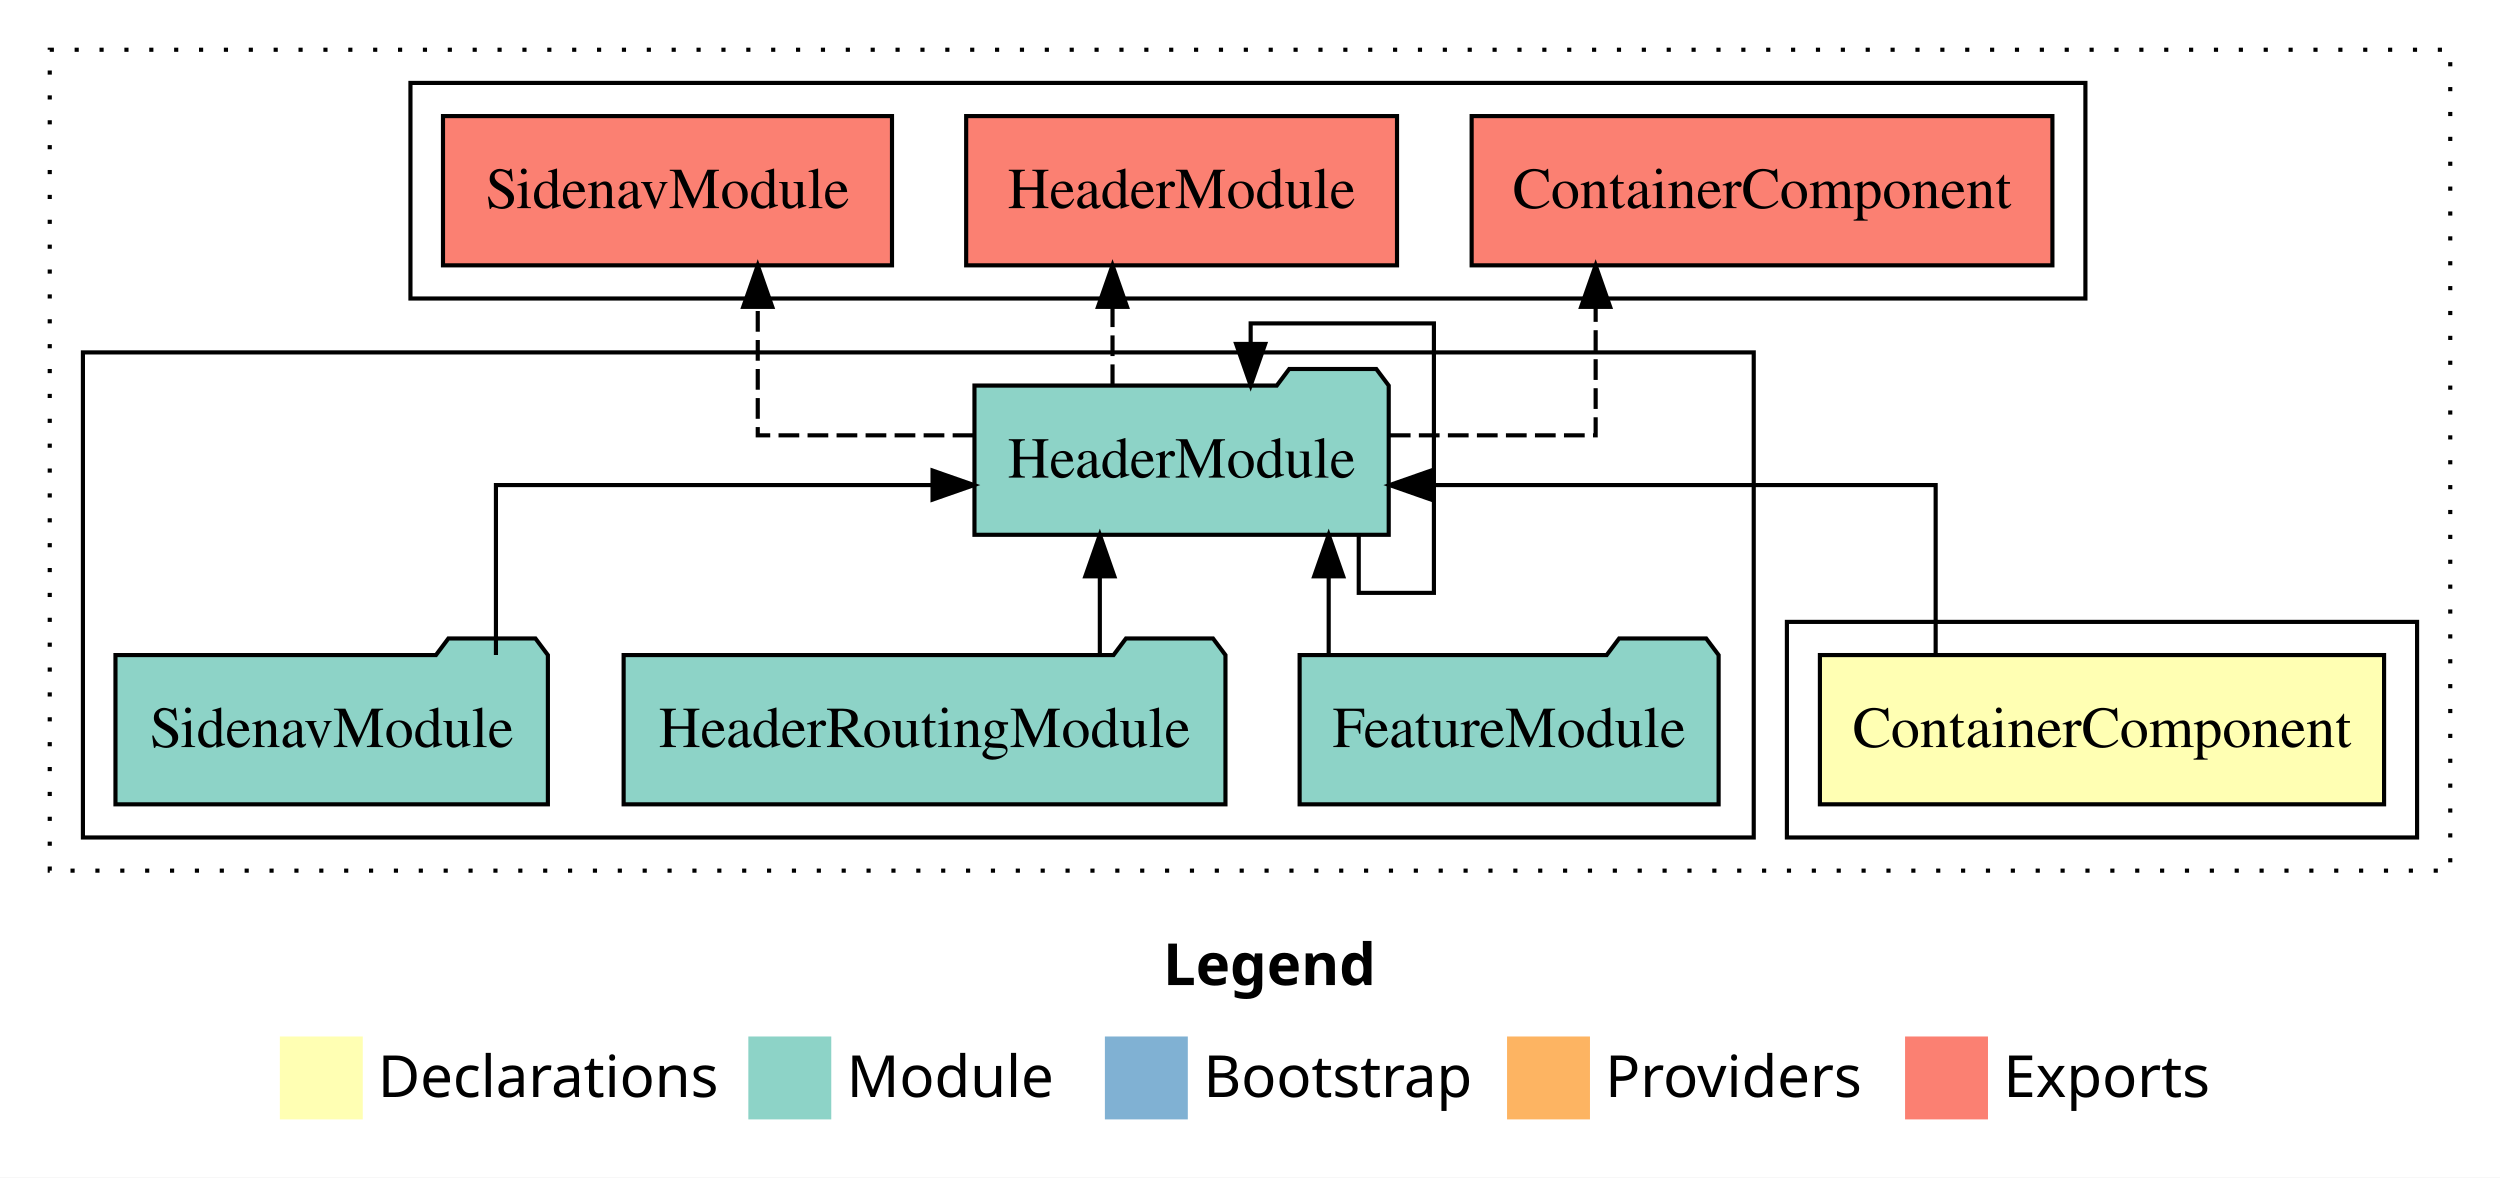
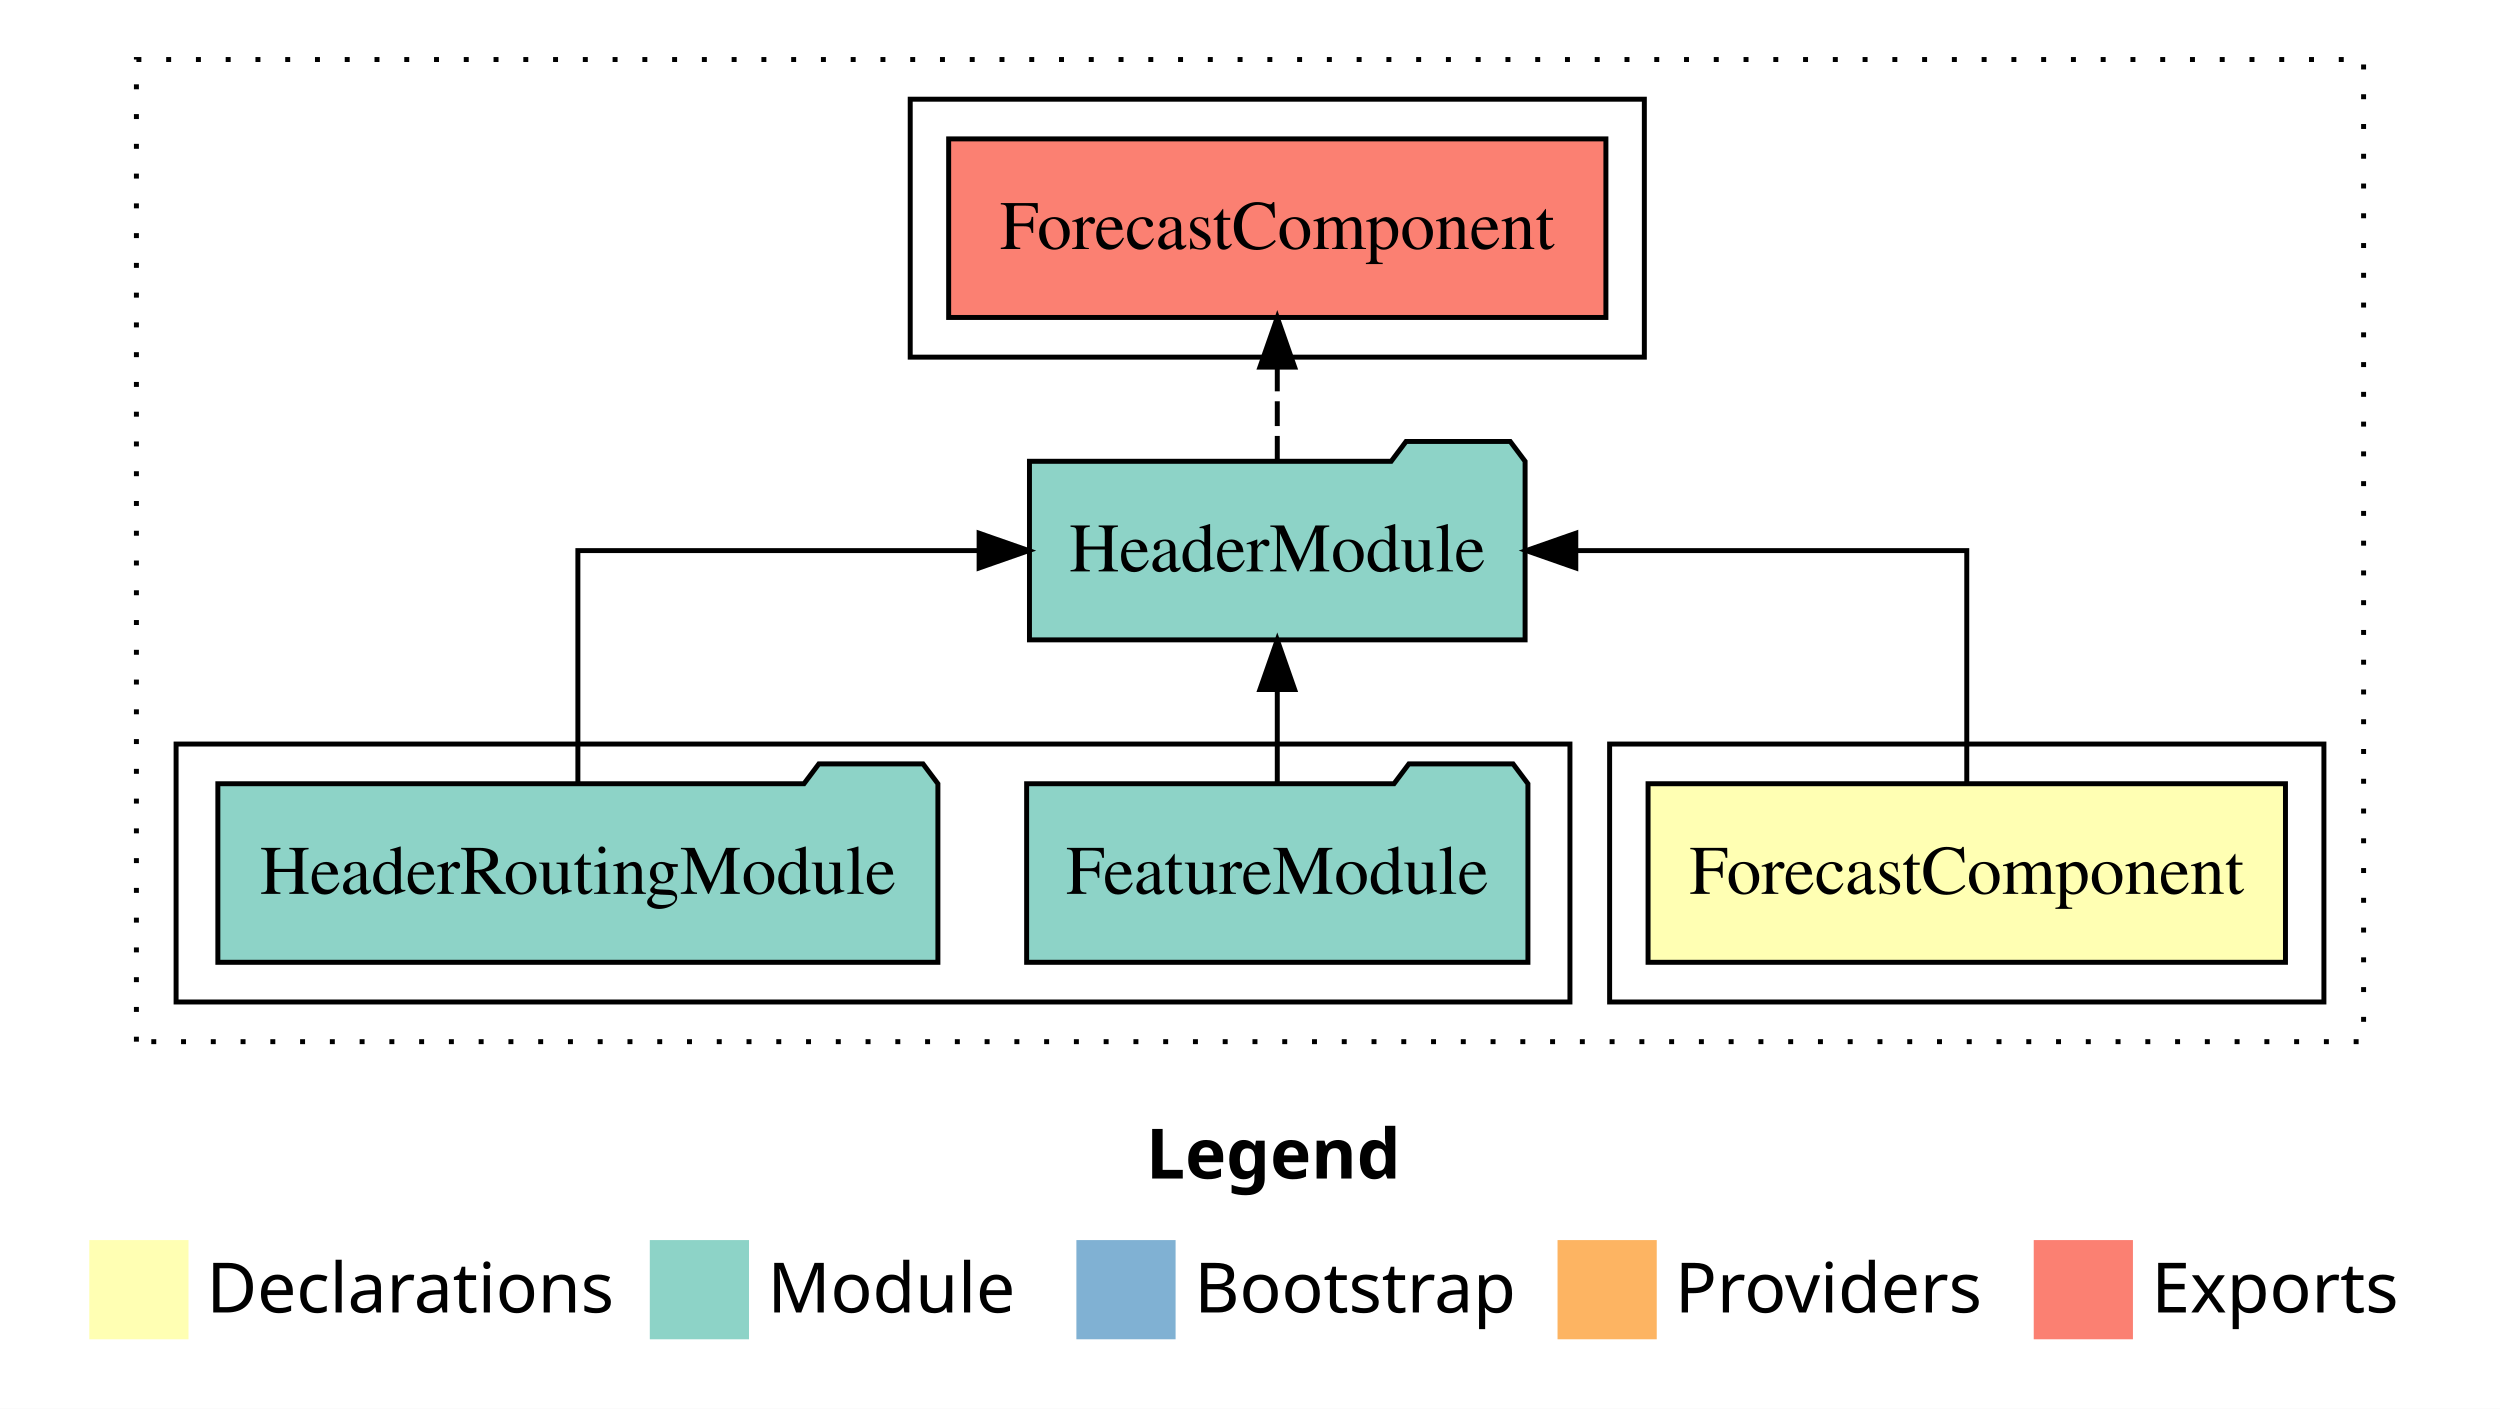
- <svg xmlns="http://www.w3.org/2000/svg" width="603pt" height="284pt" viewBox="0.00 0.00 603.00 284.00">
+ <svg xmlns="http://www.w3.org/2000/svg" width="504pt" height="284pt" viewBox="0.00 0.00 504.00 284.00">
  <g id="graph0" class="graph" transform="scale(1 1) rotate(0) translate(4 280)">
-     <polygon fill="white" stroke="transparent" points="-4,4 -4,-280 599,-280 599,4 -4,4" />
-     <text text-anchor="start" x="276.51" y="-42.4" font-family="sans-serif" font-weight="bold" font-size="14.00">Legend</text>
-     <polygon fill="#ffffb3" stroke="transparent" points="63.5,-10 63.5,-30 83.5,-30 83.5,-10 63.5,-10" />
-     <text text-anchor="start" x="87.13" y="-15.4" font-family="sans-serif" font-size="14.00">  Declarations</text>
-     <polygon fill="#8dd3c7" stroke="transparent" points="176.5,-10 176.5,-30 196.5,-30 196.5,-10 176.5,-10" />
-     <text text-anchor="start" x="200.23" y="-15.4" font-family="sans-serif" font-size="14.00">  Module</text>
-     <polygon fill="#80b1d3" stroke="transparent" points="262.5,-10 262.5,-30 282.5,-30 282.5,-10 262.5,-10" />
-     <text text-anchor="start" x="286.28" y="-15.4" font-family="sans-serif" font-size="14.00">  Bootstrap</text>
-     <polygon fill="#fdb462" stroke="transparent" points="359.5,-10 359.5,-30 379.5,-30 379.5,-10 359.5,-10" />
-     <text text-anchor="start" x="383.17" y="-15.4" font-family="sans-serif" font-size="14.00">  Providers</text>
-     <polygon fill="#fb8072" stroke="transparent" points="455.5,-10 455.5,-30 475.5,-30 475.5,-10 455.5,-10" />
-     <text text-anchor="start" x="479.23" y="-15.4" font-family="sans-serif" font-size="14.00">  Exports</text>
+     <polygon fill="white" stroke="transparent" points="-4,4 -4,-280 500,-280 500,4 -4,4" />
+     <text text-anchor="start" x="227.01" y="-42.4" font-family="sans-serif" font-weight="bold" font-size="14.00">Legend</text>
+     <polygon fill="#ffffb3" stroke="transparent" points="14,-10 14,-30 34,-30 34,-10 14,-10" />
+     <text text-anchor="start" x="37.63" y="-15.4" font-family="sans-serif" font-size="14.00">  Declarations</text>
+     <polygon fill="#8dd3c7" stroke="transparent" points="127,-10 127,-30 147,-30 147,-10 127,-10" />
+     <text text-anchor="start" x="150.73" y="-15.4" font-family="sans-serif" font-size="14.00">  Module</text>
+     <polygon fill="#80b1d3" stroke="transparent" points="213,-10 213,-30 233,-30 233,-10 213,-10" />
+     <text text-anchor="start" x="236.78" y="-15.4" font-family="sans-serif" font-size="14.00">  Bootstrap</text>
+     <polygon fill="#fdb462" stroke="transparent" points="310,-10 310,-30 330,-30 330,-10 310,-10" />
+     <text text-anchor="start" x="333.67" y="-15.4" font-family="sans-serif" font-size="14.00">  Providers</text>
+     <polygon fill="#fb8072" stroke="transparent" points="406,-10 406,-30 426,-30 426,-10 406,-10" />
+     <text text-anchor="start" x="429.73" y="-15.4" font-family="sans-serif" font-size="14.00">  Exports</text>
    <g id="clust1" class="cluster">
-       <polygon fill="none" stroke="black" stroke-dasharray="1,5" points="8,-70 8,-268 587,-268 587,-70 8,-70" />
+       <polygon fill="none" stroke="black" stroke-dasharray="1,5" points="23.5,-70 23.5,-268 472.5,-268 472.5,-70 23.5,-70" />
+     </g>
+     <g id="clust5" class="cluster">
+       <polygon fill="none" stroke="black" points="179.5,-208 179.5,-260 327.5,-260 327.5,-208 179.5,-208" />
    </g>
    <g id="clust2" class="cluster">
-       <polygon fill="none" stroke="black" points="427,-78 427,-130 579,-130 579,-78 427,-78" />
-     </g>
-     <g id="clust5" class="cluster">
-       <polygon fill="none" stroke="black" points="95,-208 95,-260 499,-260 499,-208 95,-208" />
+       <polygon fill="none" stroke="black" points="320.5,-78 320.5,-130 464.5,-130 464.5,-78 320.5,-78" />
    </g>
    <g id="clust4" class="cluster">
-       <polygon fill="none" stroke="black" points="16,-78 16,-195 419,-195 419,-78 16,-78" />
+       <polygon fill="none" stroke="black" points="31.5,-78 31.5,-130 312.5,-130 312.5,-78 31.5,-78" />
    </g>
    <g id="node1" class="node">
-       <polygon fill="#ffffb3" stroke="black" points="571.04,-122 434.96,-122 434.96,-86 571.04,-86 571.04,-122" />
-       <text text-anchor="middle" x="503" y="-99.8" font-family="Times,serif" font-size="14.00">ContainerComponent</text>
+       <polygon fill="#ffffb3" stroke="black" points="456.75,-122 328.25,-122 328.25,-86 456.75,-86 456.75,-122" />
+       <text text-anchor="middle" x="392.5" y="-99.8" font-family="Times,serif" font-size="14.00">ForecastComponent</text>
    </g>
    <g id="node2" class="node">
-       <polygon fill="#8dd3c7" stroke="black" points="330.96,-187 327.96,-191 306.96,-191 303.96,-187 231.04,-187 231.04,-151 330.96,-151 330.96,-187" />
-       <text text-anchor="middle" x="281" y="-164.8" font-family="Times,serif" font-size="14.00">HeaderModule</text>
+       <polygon fill="#8dd3c7" stroke="black" points="303.46,-187 300.46,-191 279.46,-191 276.46,-187 203.54,-187 203.54,-151 303.46,-151 303.46,-187" />
+       <text text-anchor="middle" x="253.5" y="-164.8" font-family="Times,serif" font-size="14.00">HeaderModule</text>
    </g>
    <g id="edge1" class="edge">
-       <path fill="none" stroke="black" d="M462.88,-122.02C462.88,-139.37 462.88,-163 462.88,-163 462.88,-163 341.18,-163 341.18,-163" />
-       <polygon fill="black" stroke="black" points="341.18,-159.5 331.18,-163 341.18,-166.5 341.18,-159.5" />
+       <path fill="none" stroke="black" d="M392.5,-122.11C392.5,-141.34 392.5,-169 392.5,-169 392.5,-169 313.68,-169 313.68,-169" />
+       <polygon fill="black" stroke="black" points="313.68,-165.5 303.68,-169 313.68,-172.5 313.68,-165.5" />
+     </g>
+     <g id="node5" class="node">
+       <polygon fill="#fb8072" stroke="black" points="319.75,-252 187.25,-252 187.25,-216 319.75,-216 319.75,-252" />
+       <text text-anchor="middle" x="253.5" y="-229.8" font-family="Times,serif" font-size="14.00">ForecastComponent </text>
+     </g>
+     <g id="edge4" class="edge">
+       <path fill="none" stroke="black" stroke-dasharray="5,2" d="M253.5,-187.11C253.5,-187.11 253.5,-205.99 253.5,-205.99" />
+       <polygon fill="black" stroke="black" points="250,-205.99 253.5,-215.99 257,-205.99 250,-205.99" />
+     </g>
+     <g id="node3" class="node">
+       <polygon fill="#8dd3c7" stroke="black" points="304.03,-122 301.03,-126 280.03,-126 277.03,-122 202.97,-122 202.97,-86 304.03,-86 304.03,-122" />
+       <text text-anchor="middle" x="253.5" y="-99.8" font-family="Times,serif" font-size="14.00">FeatureModule</text>
+     </g>
+     <g id="edge2" class="edge">
+       <path fill="none" stroke="black" d="M253.5,-122.11C253.5,-122.11 253.5,-140.99 253.5,-140.99" />
+       <polygon fill="black" stroke="black" points="250,-140.99 253.5,-150.99 257,-140.99 250,-140.99" />
+     </g>
+     <g id="node4" class="node">
+       <polygon fill="#8dd3c7" stroke="black" points="185.08,-122 182.08,-126 161.08,-126 158.08,-122 39.92,-122 39.92,-86 185.08,-86 185.08,-122" />
+       <text text-anchor="middle" x="112.5" y="-99.8" font-family="Times,serif" font-size="14.00">HeaderRoutingModule</text>
    </g>
    <g id="edge3" class="edge">
-       <path fill="none" stroke="black" d="M323.73,-150.76C323.73,-143.57 323.73,-137 323.73,-137 323.73,-137 341.86,-137 341.86,-137 341.86,-137 341.86,-202 341.86,-202 341.86,-202 297.66,-202 297.66,-202 297.66,-202 297.66,-197.04 297.66,-197.04" />
-       <polygon fill="black" stroke="black" points="301.16,-197.04 297.66,-187.04 294.16,-197.04 301.16,-197.04" />
-     </g>
-     <g id="node6" class="node">
-       <polygon fill="#fb8072" stroke="black" points="491.04,-252 350.96,-252 350.96,-216 491.04,-216 491.04,-252" />
-       <text text-anchor="middle" x="421" y="-229.8" font-family="Times,serif" font-size="14.00">ContainerComponent </text>
-     </g>
-     <g id="edge6" class="edge">
-       <path fill="none" stroke="black" stroke-dasharray="5,2" d="M331.23,-175C356.1,-175 380.87,-175 380.87,-175 380.87,-175 380.87,-205.98 380.87,-205.98" />
-       <polygon fill="black" stroke="black" points="377.37,-205.98 380.87,-215.98 384.37,-205.98 377.37,-205.98" />
-     </g>
-     <g id="node7" class="node">
-       <polygon fill="#fb8072" stroke="black" points="332.96,-252 229.04,-252 229.04,-216 332.96,-216 332.96,-252" />
-       <text text-anchor="middle" x="281" y="-229.8" font-family="Times,serif" font-size="14.00">HeaderModule </text>
-     </g>
-     <g id="edge7" class="edge">
-       <path fill="none" stroke="black" stroke-dasharray="5,2" d="M264.34,-187.11C264.34,-187.11 264.34,-205.99 264.34,-205.99" />
-       <polygon fill="black" stroke="black" points="260.84,-205.99 264.34,-215.99 267.84,-205.99 260.84,-205.99" />
-     </g>
-     <g id="node8" class="node">
-       <polygon fill="#fb8072" stroke="black" points="211.15,-252 102.85,-252 102.85,-216 211.15,-216 211.15,-252" />
-       <text text-anchor="middle" x="157" y="-229.8" font-family="Times,serif" font-size="14.00">SidenavModule </text>
-     </g>
-     <g id="edge8" class="edge">
-       <path fill="none" stroke="black" stroke-dasharray="5,2" d="M230.78,-175C204.93,-175 178.77,-175 178.77,-175 178.77,-175 178.77,-205.98 178.77,-205.98" />
-       <polygon fill="black" stroke="black" points="175.27,-205.98 178.77,-215.98 182.27,-205.98 175.27,-205.98" />
-     </g>
-     <g id="node3" class="node">
-       <polygon fill="#8dd3c7" stroke="black" points="410.53,-122 407.53,-126 386.53,-126 383.53,-122 309.47,-122 309.47,-86 410.53,-86 410.53,-122" />
-       <text text-anchor="middle" x="360" y="-99.8" font-family="Times,serif" font-size="14.00">FeatureModule</text>
-     </g>
-     <g id="edge2" class="edge">
-       <path fill="none" stroke="black" d="M316.48,-122.11C316.48,-122.11 316.48,-140.99 316.48,-140.99" />
-       <polygon fill="black" stroke="black" points="312.98,-140.99 316.48,-150.99 319.98,-140.99 312.98,-140.99" />
-     </g>
-     <g id="node4" class="node">
-       <polygon fill="#8dd3c7" stroke="black" points="291.58,-122 288.58,-126 267.58,-126 264.58,-122 146.42,-122 146.42,-86 291.58,-86 291.58,-122" />
-       <text text-anchor="middle" x="219" y="-99.8" font-family="Times,serif" font-size="14.00">HeaderRoutingModule</text>
-     </g>
-     <g id="edge4" class="edge">
-       <path fill="none" stroke="black" d="M261.28,-122.11C261.28,-122.11 261.28,-140.99 261.28,-140.99" />
-       <polygon fill="black" stroke="black" points="257.78,-140.99 261.28,-150.99 264.78,-140.99 257.78,-140.99" />
-     </g>
-     <g id="node5" class="node">
-       <polygon fill="#8dd3c7" stroke="black" points="128.15,-122 125.15,-126 104.15,-126 101.15,-122 23.85,-122 23.85,-86 128.15,-86 128.15,-122" />
-       <text text-anchor="middle" x="76" y="-99.8" font-family="Times,serif" font-size="14.00">SidenavModule</text>
-     </g>
-     <g id="edge5" class="edge">
-       <path fill="none" stroke="black" d="M115.62,-122.02C115.62,-139.37 115.62,-163 115.62,-163 115.62,-163 220.93,-163 220.93,-163" />
-       <polygon fill="black" stroke="black" points="220.93,-166.5 230.93,-163 220.93,-159.5 220.93,-166.5" />
+       <path fill="none" stroke="black" d="M112.5,-122.11C112.5,-141.34 112.5,-169 112.5,-169 112.5,-169 193.39,-169 193.39,-169" />
+       <polygon fill="black" stroke="black" points="193.39,-172.5 203.39,-169 193.39,-165.5 193.39,-172.5" />
    </g>
  </g>
</svg>
